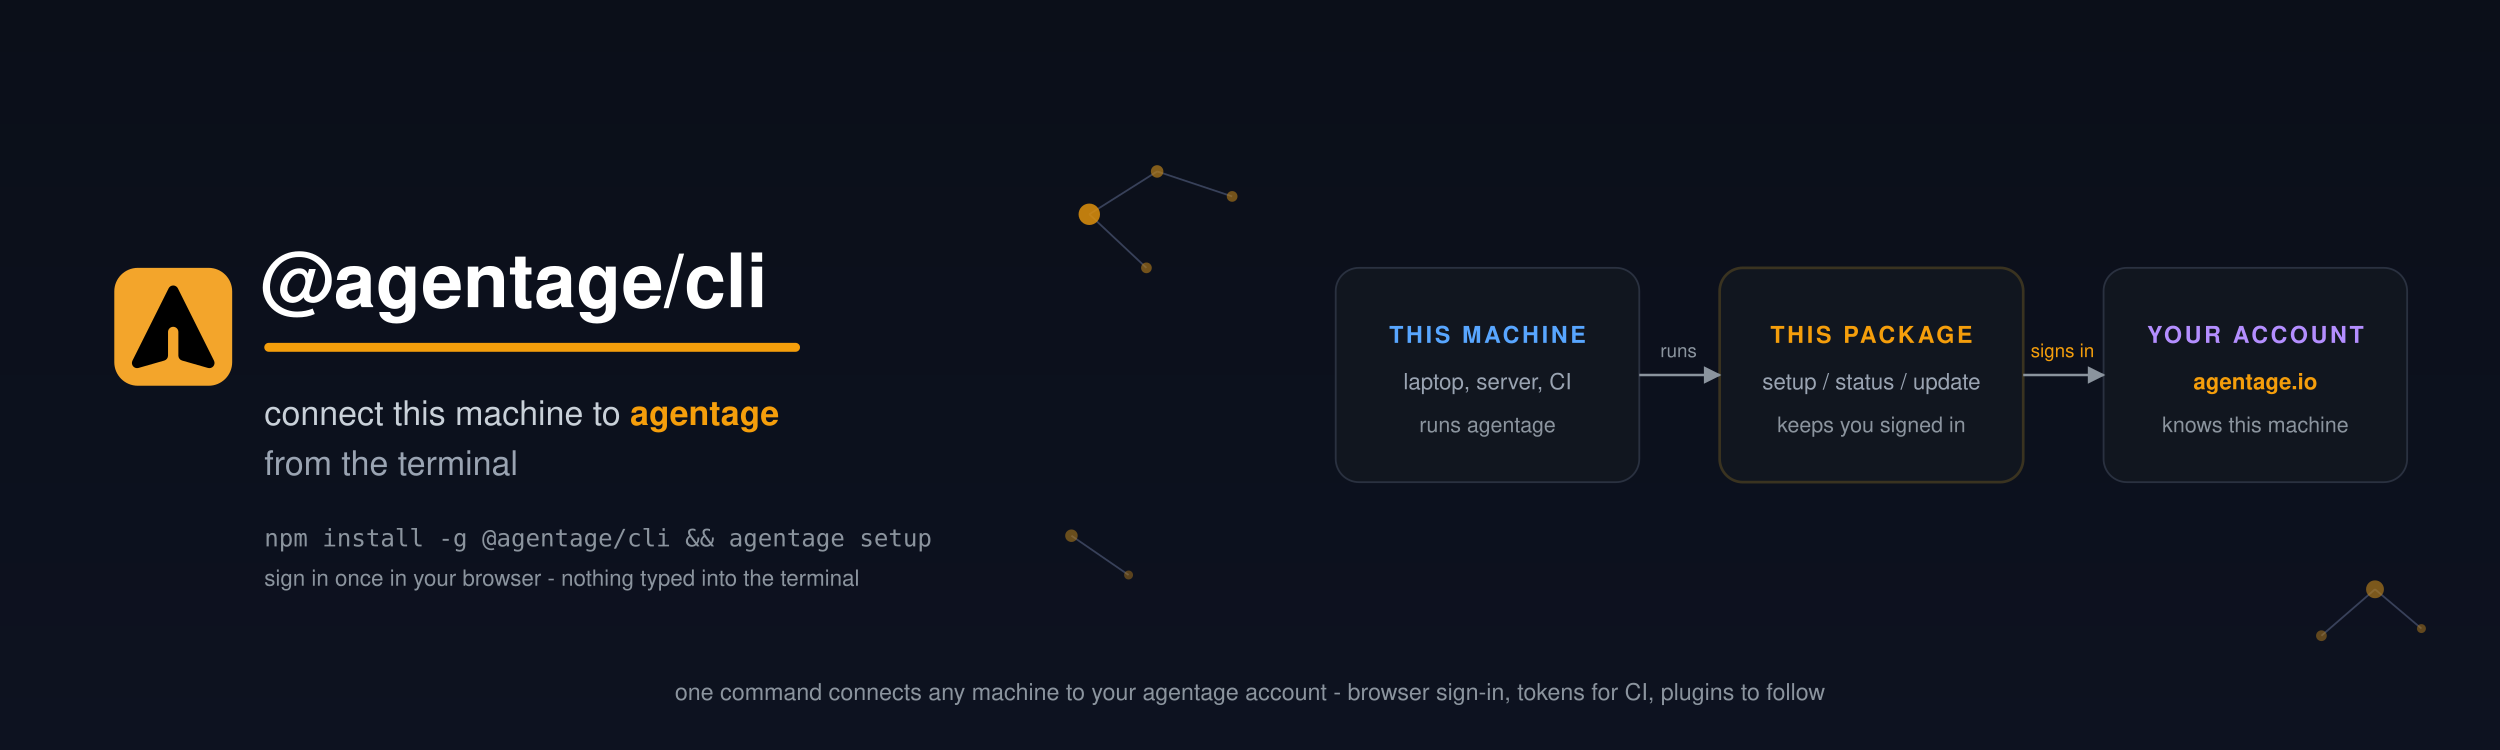
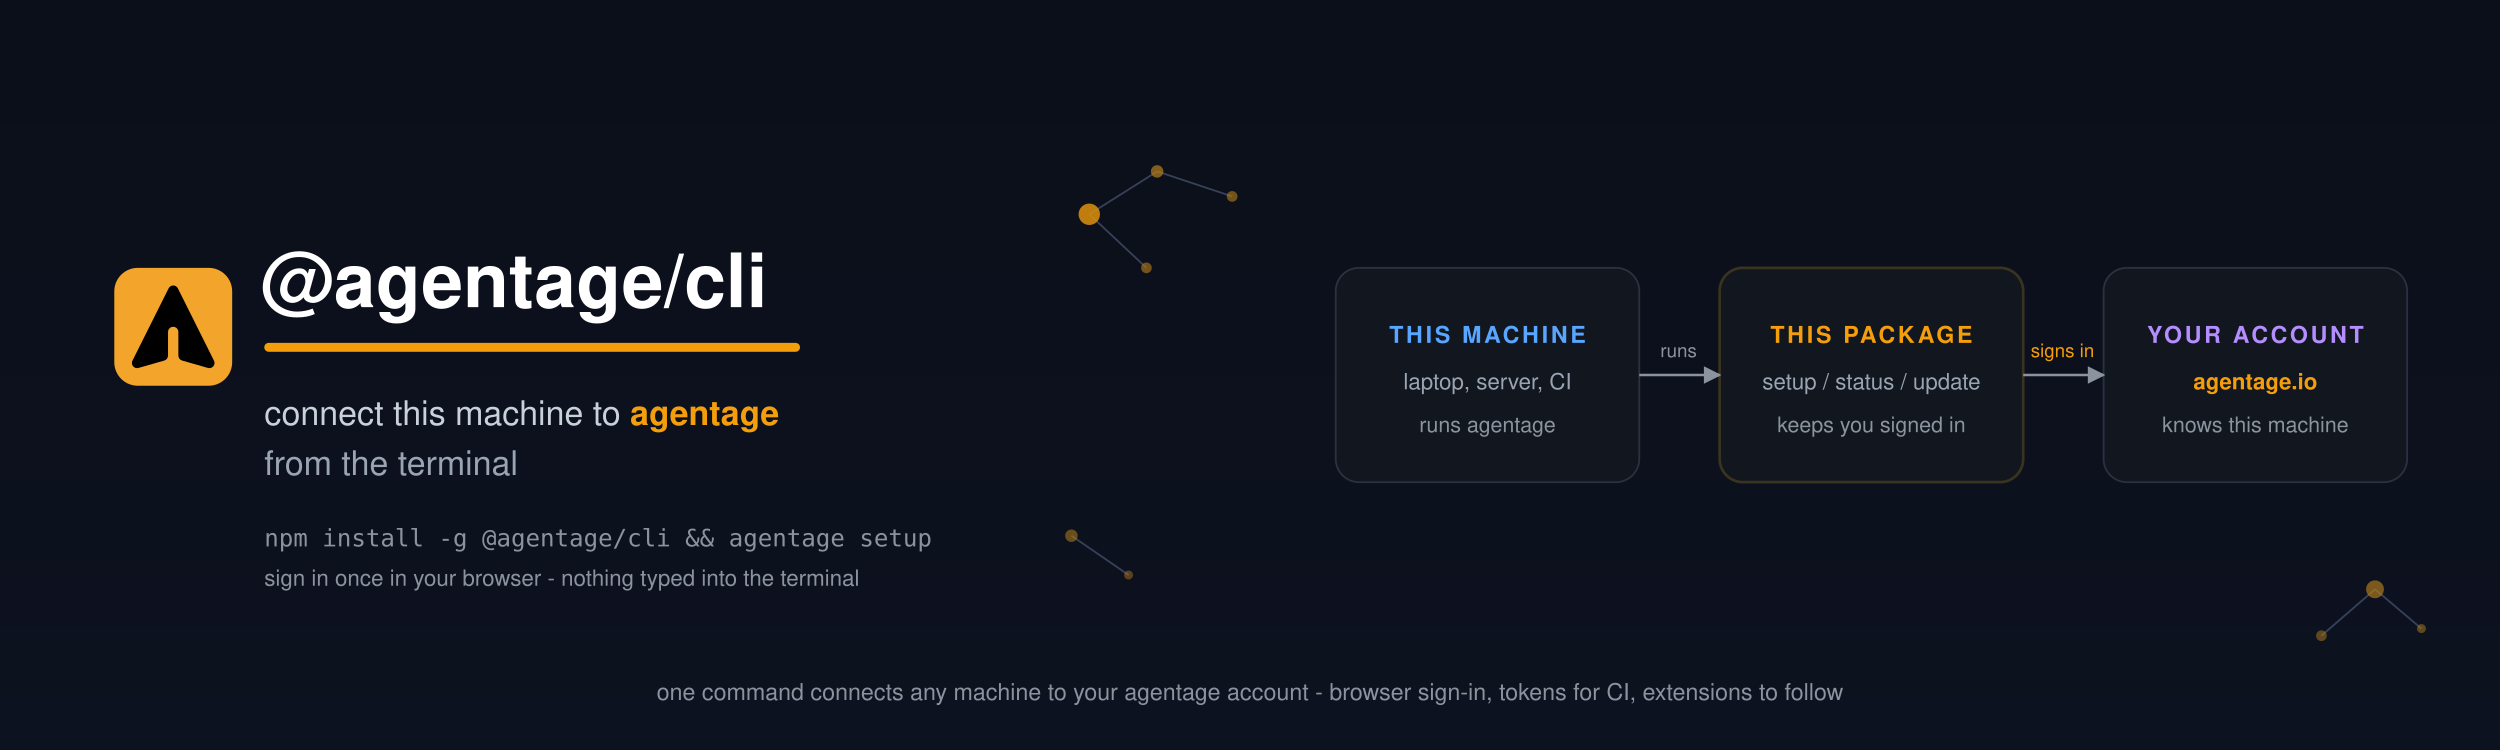
<svg xmlns="http://www.w3.org/2000/svg" viewBox="0 0 1400 420" width="1400" height="420" font-family="Segoe UI, Ubuntu, Helvetica, Arial, sans-serif">
  <defs>
    <linearGradient id="bg" x1="0" y1="0" x2="0" y2="1">
      <stop offset="0" stop-color="#0b0f19" />
      <stop offset="1" stop-color="#0d1220" />
    </linearGradient>
    <marker id="arrow" viewBox="0 0 10 10" refX="9" refY="5" markerWidth="7" markerHeight="7" orient="auto-start-reverse">
      <path d="M0,0 L10,5 L0,10 z" fill="#8b949e" />
    </marker>
  </defs>
  <rect x="0" y="0" width="1400" height="420" fill="url(#bg)" />
  <g opacity="0.9">
    <line x1="610" y1="120" x2="648" y2="96" stroke="#3d4660" stroke-width="1" />
    <line x1="610" y1="120" x2="642" y2="150" stroke="#3d4660" stroke-width="1" />
    <line x1="648" y1="96" x2="690" y2="110" stroke="#3d4660" stroke-width="1" />
    <circle cx="610" cy="120" r="6" fill="#F59E0B" opacity="0.85" />
    <circle cx="648" cy="96" r="3.5" fill="#c98a1b" opacity="0.7" />
    <circle cx="642" cy="150" r="3" fill="#c98a1b" opacity="0.6" />
    <circle cx="690" cy="110" r="3" fill="#c98a1b" opacity="0.6" />
    <line x1="1330" y1="330" x2="1300" y2="356" stroke="#3d4660" stroke-width="1" />
    <line x1="1330" y1="330" x2="1356" y2="352" stroke="#3d4660" stroke-width="1" />
    <circle cx="1330" cy="330" r="5" fill="#c98a1b" opacity="0.65" />
    <circle cx="1300" cy="356" r="3" fill="#c98a1b" opacity="0.5" />
    <circle cx="1356" cy="352" r="2.5" fill="#c98a1b" opacity="0.5" />
    <line x1="600" y1="300" x2="632" y2="322" stroke="#3d4660" stroke-width="1" />
    <circle cx="600" cy="300" r="3.5" fill="#c98a1b" opacity="0.55" />
    <circle cx="632" cy="322" r="2.5" fill="#c98a1b" opacity="0.45" />
  </g>
  <g transform="translate(64,150) scale(0.1587)">
    <rect x="0" y="0" width="416" height="416" rx="83" fill="#f3a52b" />
    <g transform="translate(25.7,25.7) scale(1.3812)">
      <path d="M143.8 33.7a13.2 13.2 0 00-23.6 0l-92.4 184.8a13.2 13.2 0 0015.4 18.6l66-18.9a13.2 13.2 0 009.5-12.7v-60.3a13.2 13.2 0 1126.4 0v60.3a13.2 13.2 0 009.6 12.7l66 18.9a13.2 13.2 0 0015.4-18.6l-92.3-184.8z" fill="#000000" />
    </g>
  </g>
  <text x="146" y="172" font-size="42" font-weight="800" fill="#ffffff">@agentage/cli</text>
  <rect x="148" y="192" width="300" height="5" rx="2.5" fill="#F59E0B" />
  <text x="148" y="238" font-size="19" fill="#c9d1d9">connect this machine to <tspan fill="#F59E0B" font-weight="700">agentage</tspan>
  </text>
  <text x="148" y="266" font-size="19" fill="#9aa4b2">from the terminal</text>
  <text x="148" y="306" font-size="13.5" font-family="JetBrains Mono, Consolas, monospace" fill="#8b949e">npm install -g @agentage/cli &amp;&amp; agentage setup</text>
  <text x="148" y="328" font-size="12.5" fill="#8b949e">sign in once in your browser - nothing typed into the terminal</text>
  <rect x="748" y="150" width="170" height="120" rx="13" fill="#11161f" stroke="#2a3140" stroke-width="1" />
  <text x="833" y="192" text-anchor="middle" font-size="13" font-weight="700" letter-spacing="1.5" fill="#58a6ff">THIS MACHINE</text>
  <text x="833" y="218" text-anchor="middle" font-size="12.5" fill="#9aa4b2">laptop, server, CI</text>
  <text x="833" y="242" text-anchor="middle" font-size="12" fill="#8b949e">runs agentage</text>
  <rect x="963" y="150" width="170" height="120" rx="13" fill="#11161f" stroke="#3a3320" stroke-width="1.5" />
  <text x="1048" y="192" text-anchor="middle" font-size="13" font-weight="700" letter-spacing="1.5" fill="#F59E0B">THIS PACKAGE</text>
  <text x="1048" y="218" text-anchor="middle" font-size="12.5" fill="#9aa4b2">setup / status / update</text>
  <text x="1048" y="242" text-anchor="middle" font-size="12" fill="#8b949e">keeps you signed in</text>
  <rect x="1178" y="150" width="170" height="120" rx="13" fill="#11161f" stroke="#2a3140" stroke-width="1" />
  <text x="1263" y="192" text-anchor="middle" font-size="13" font-weight="700" letter-spacing="1.5" fill="#b48eff">YOUR ACCOUNT</text>
  <text x="1263" y="218" text-anchor="middle" font-size="12.5" fill="#9aa4b2">
    <tspan fill="#F59E0B" font-weight="700">agentage.io</tspan>
  </text>
  <text x="1263" y="242" text-anchor="middle" font-size="12" fill="#8b949e">knows this machine</text>
  <line x1="918" y1="210" x2="963" y2="210" stroke="#8b949e" stroke-width="1.4" marker-end="url(#arrow)" />
  <text x="940" y="200" text-anchor="middle" font-size="10.5" fill="#8b949e">runs</text>
  <line x1="1133" y1="210" x2="1178" y2="210" stroke="#8b949e" stroke-width="1.4" marker-end="url(#arrow)" />
  <text x="1155" y="200" text-anchor="middle" font-size="10.5" fill="#F59E0B">signs in</text>
-   <text x="700" y="392" text-anchor="middle" font-size="13" fill="#8b949e">one command connects any machine to your agentage account - browser sign-in, tokens for CI, plugins to follow</text>
+   <text x="700" y="392" text-anchor="middle" font-size="13" fill="#8b949e">one command connects any machine to your agentage account - browser sign-in, tokens for CI, extensions to follow</text>
</svg>
